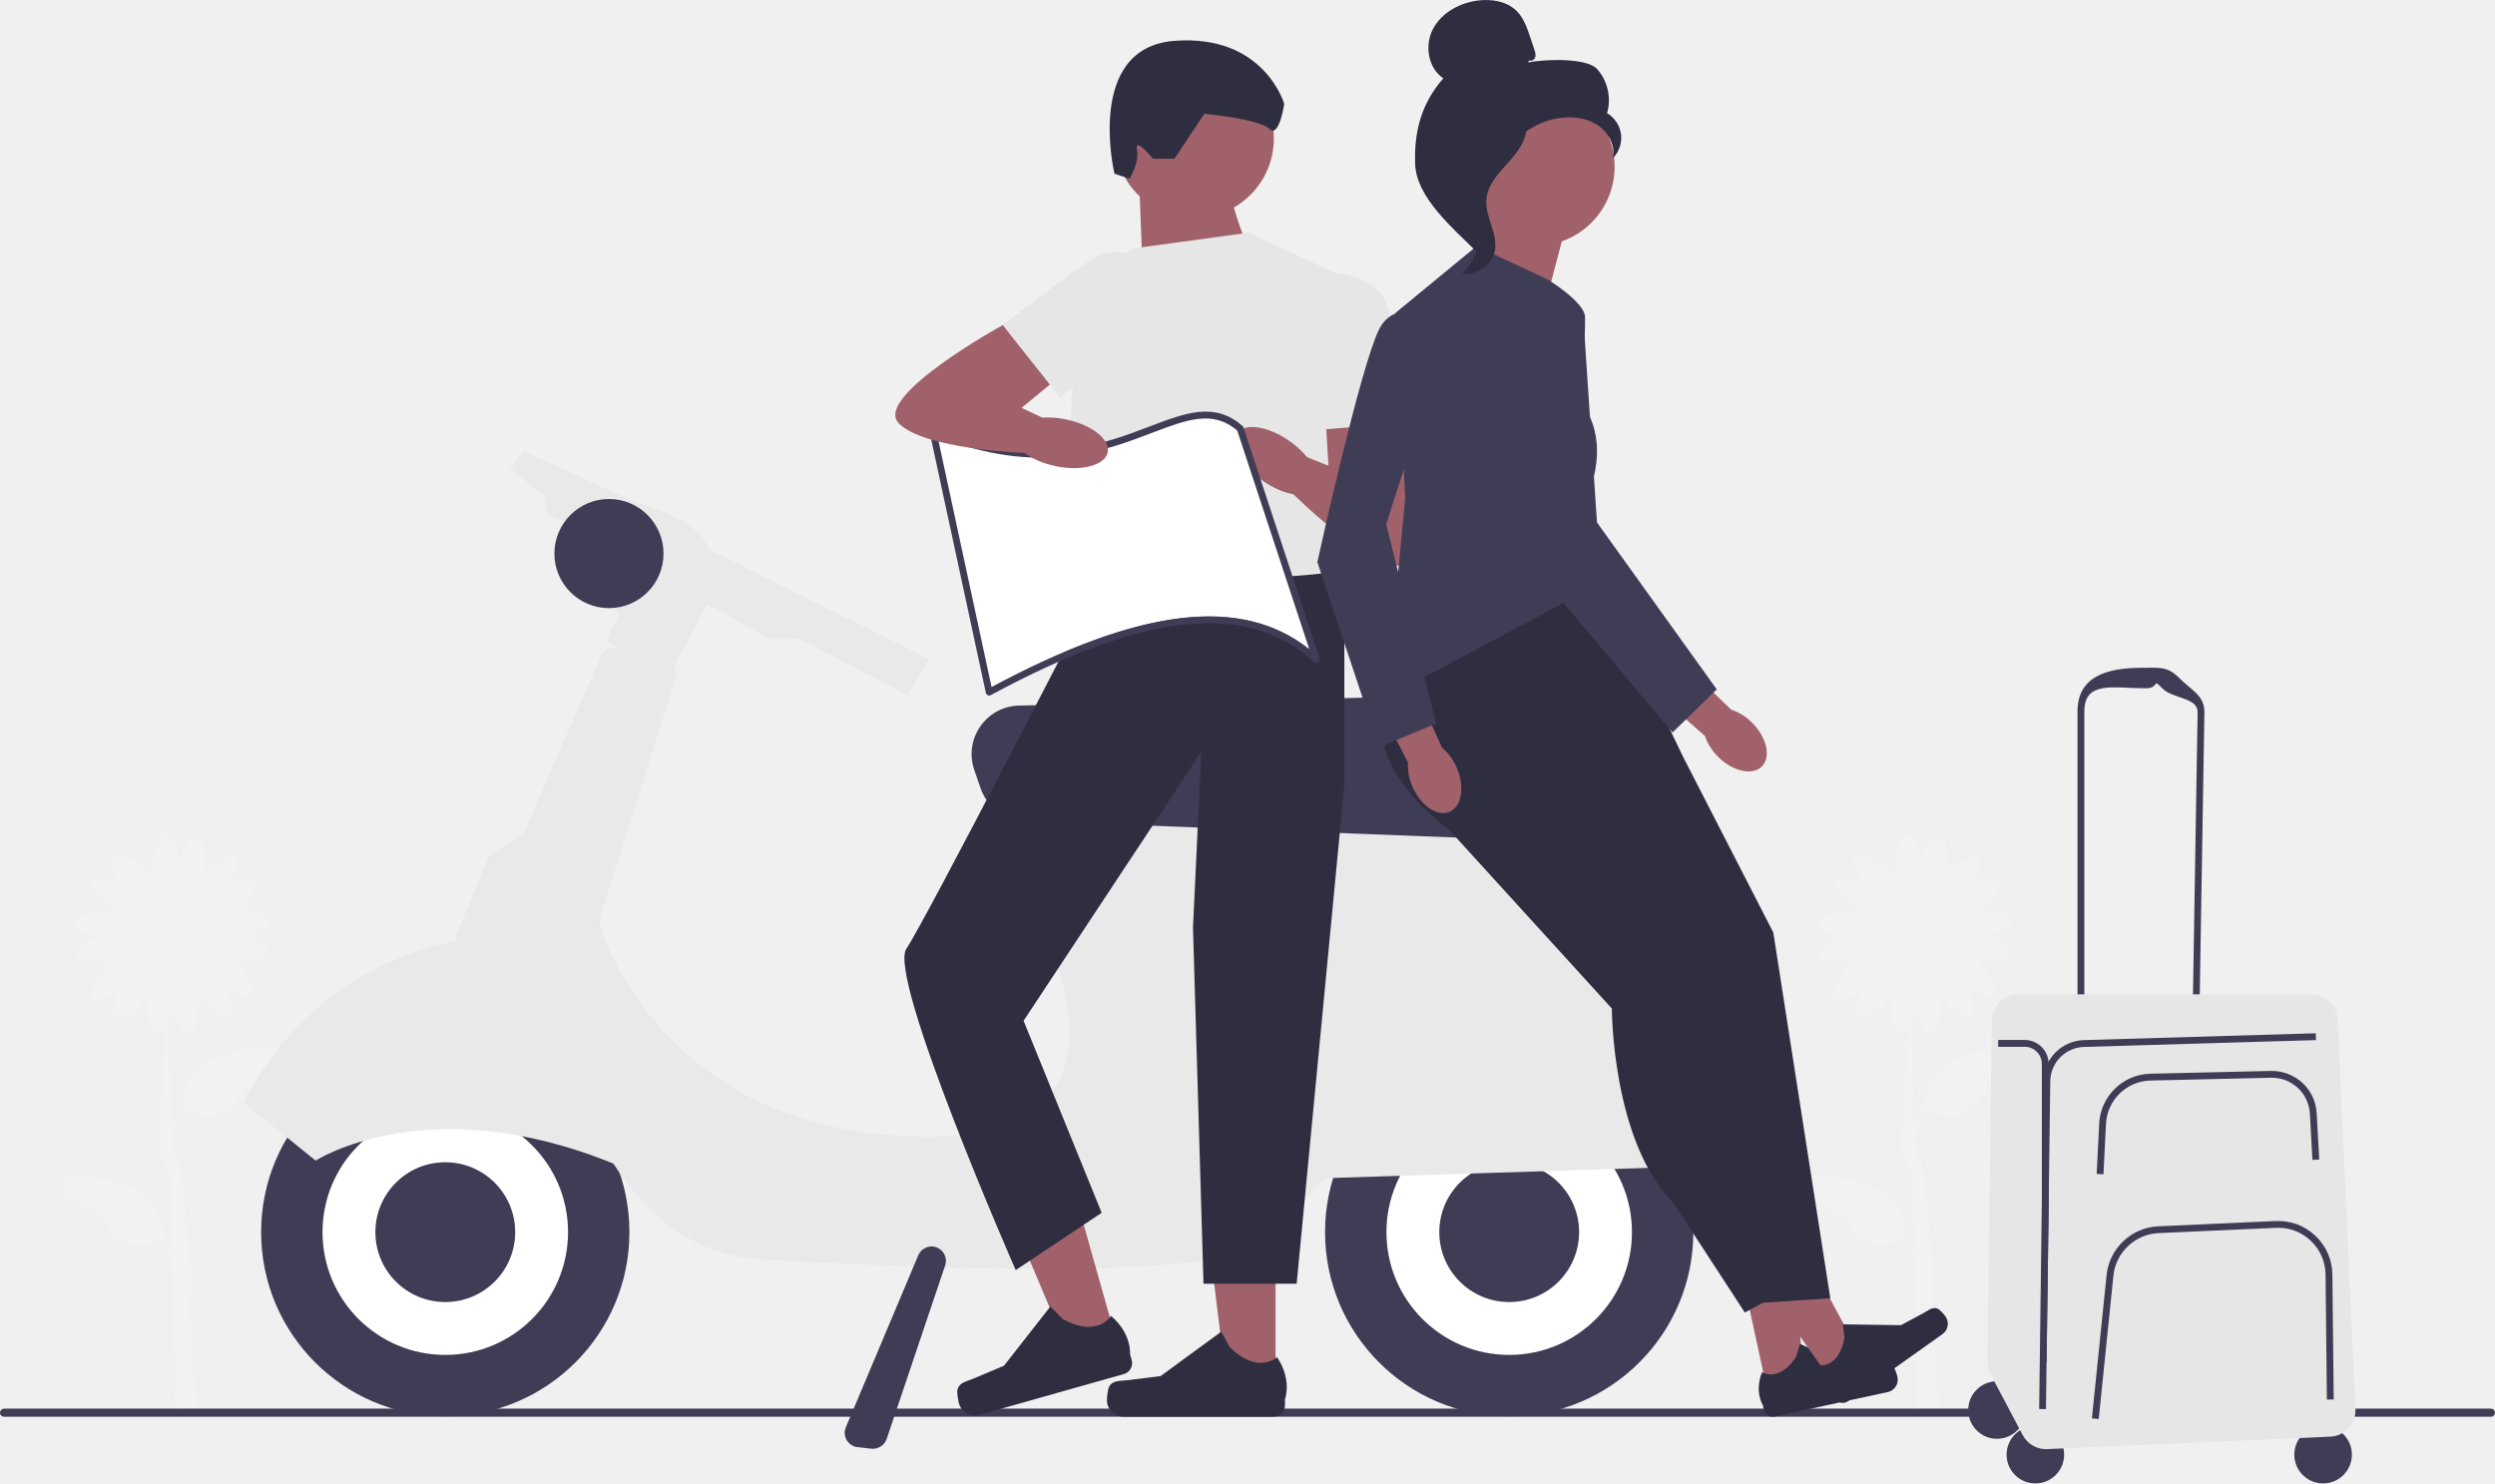
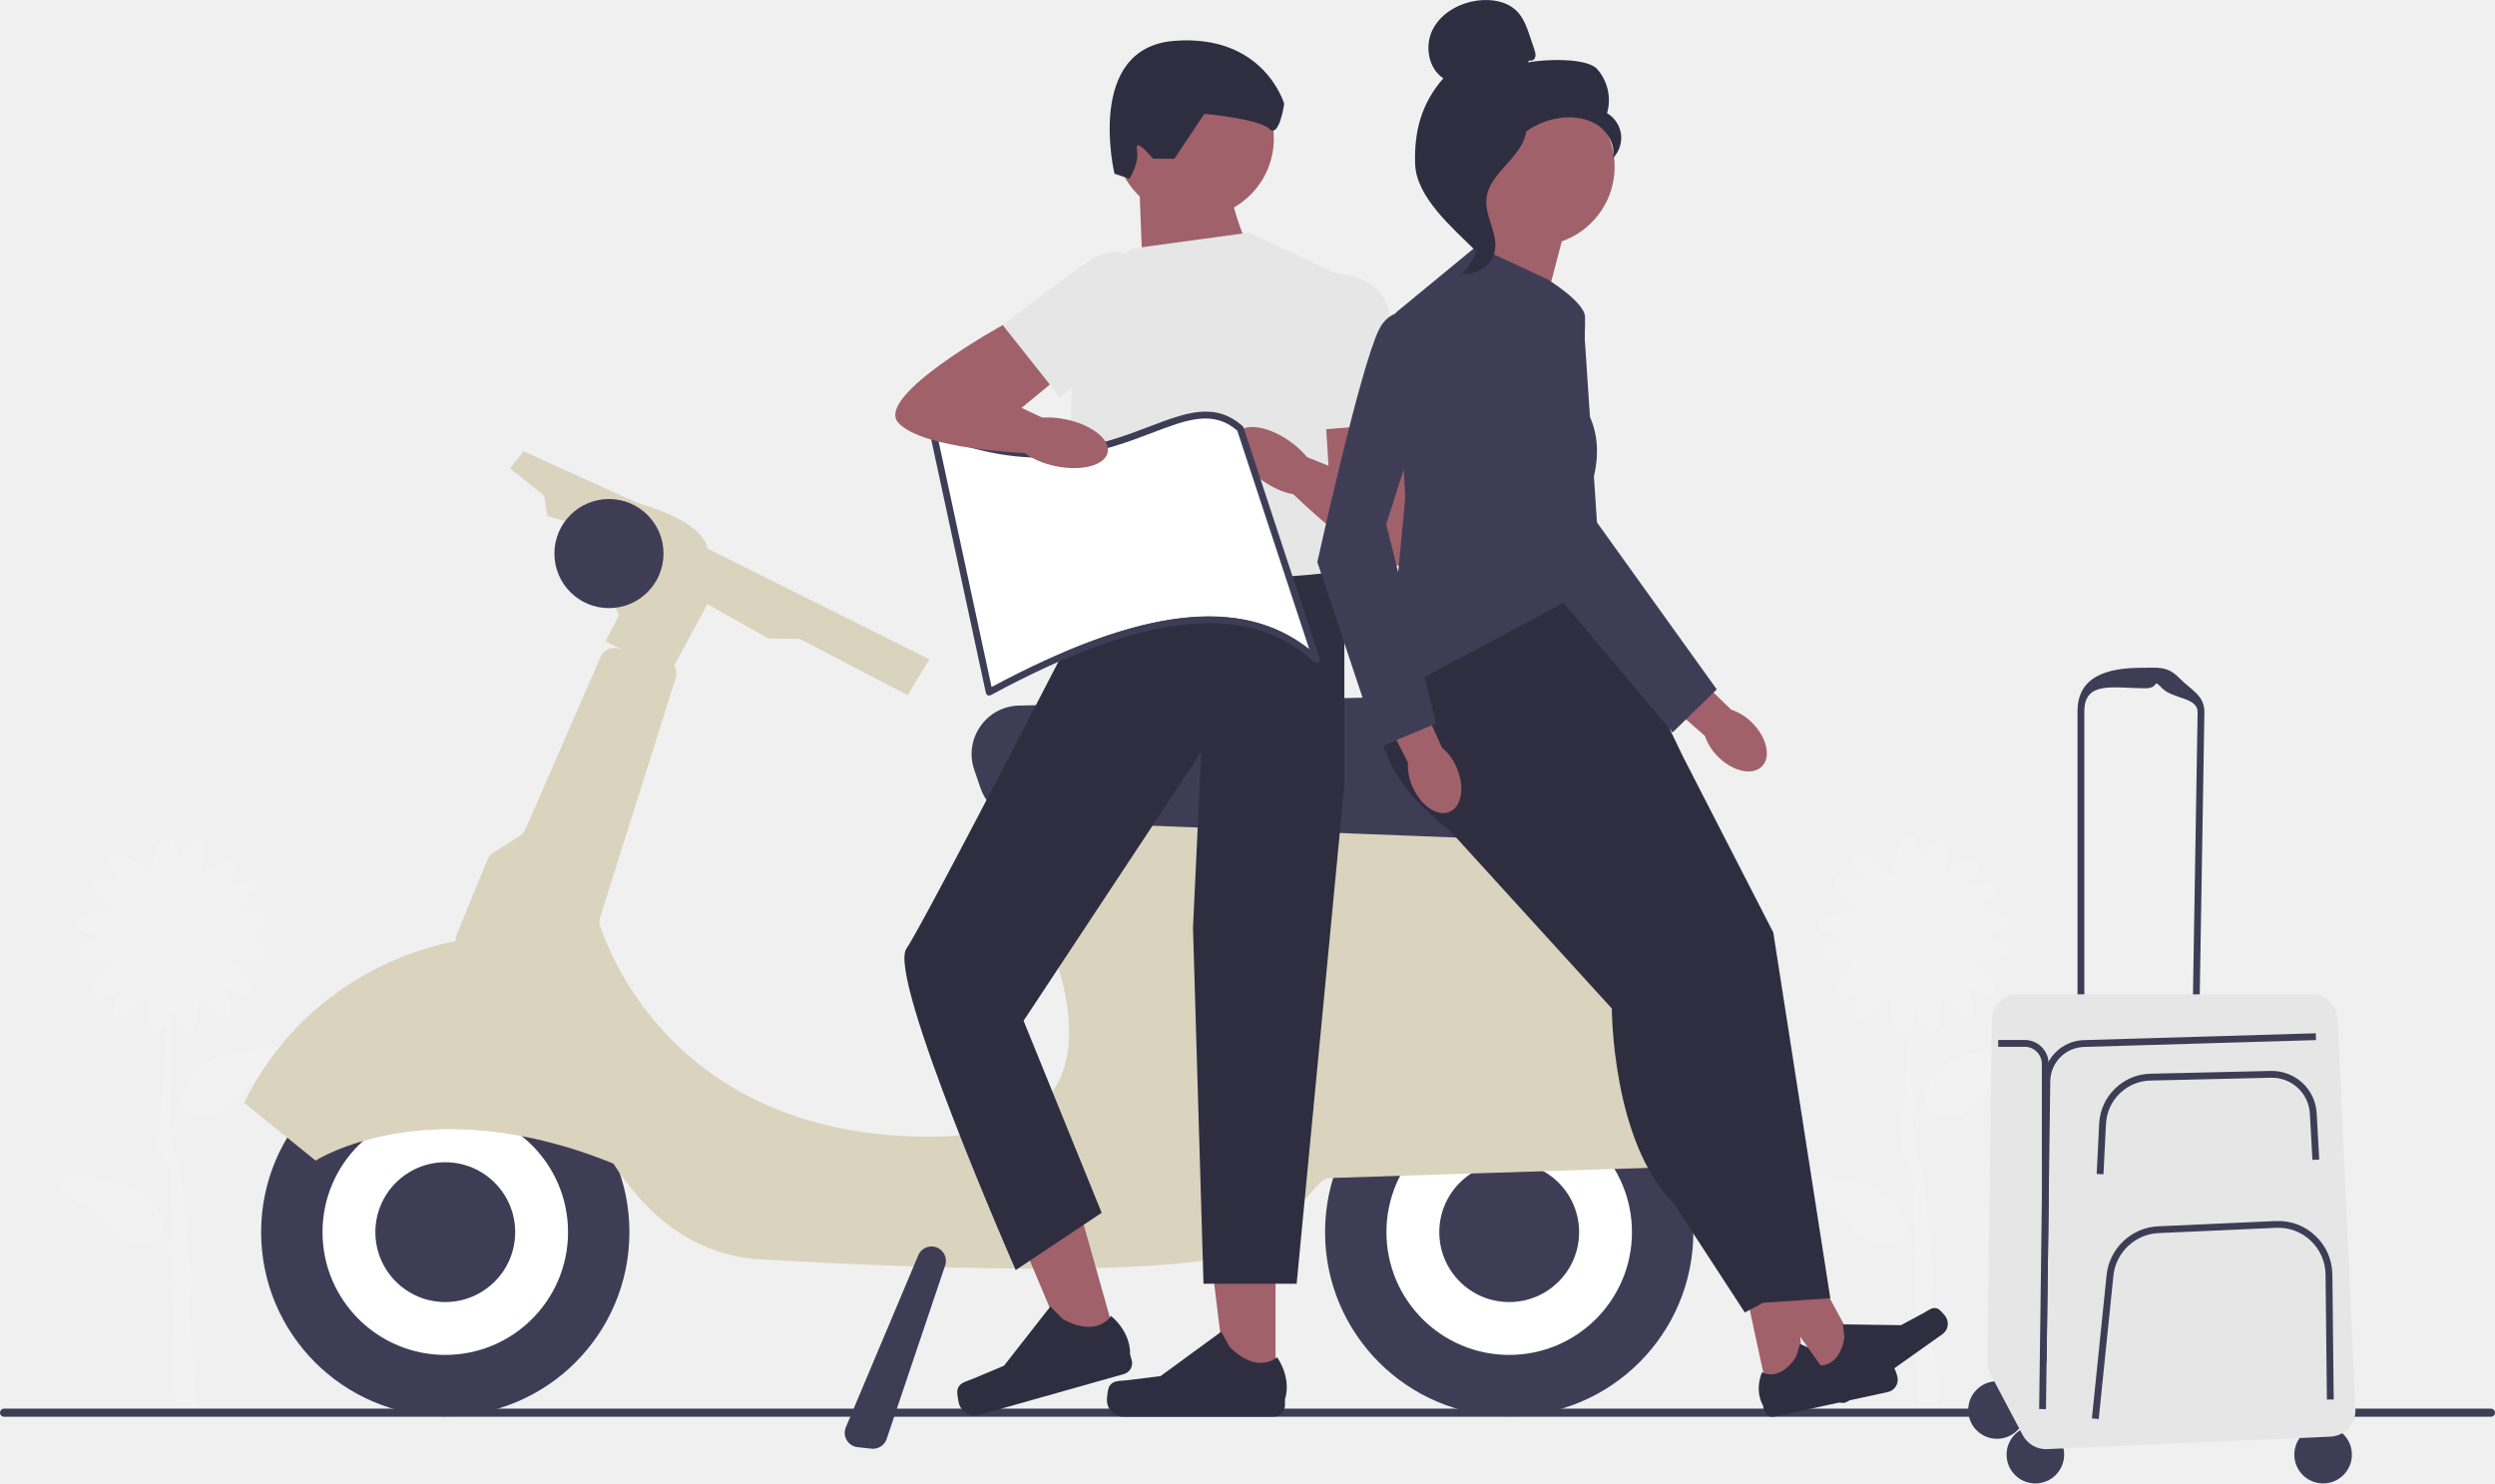
<svg xmlns="http://www.w3.org/2000/svg" width="731.67" height="435.03" viewBox="0 0 731.67 435.03">
  <path d="m79.48,306.79c-3.16.34-6.61.85-10.28,1.6-15.55,3.17-15.88,13.73-15.74,16.15l-.11-.07c-1.56,2.51-2.54,5.05-3.14,7.44l-.71-32.37c.46-.96.88-2.05,1.23-3.16,1.16,3.59,3.07,6.97,4.72,6.75,2.14-.29,3.07-6.59,2.67-11.06,2.72,3.5,7.3,7.25,9.03,6.09,1.38-.92.56-4.72-.94-8.18,3.14,1.89,6.62,3.13,7.7,1.93,1.47-1.64-2.06-7.23-5.31-10.35,4.35.41,9.89-.29,10.26-2.27.3-1.63-3-3.69-6.53-5.02,3.54-.93,6.86-2.56,6.75-4.17-.13-1.91-5.05-3.2-9.3-3.39,3.2-2.5,6.14-5.97,5.24-7.53-.83-1.44-4.67-.88-8.22.39,2.1-3,3.58-6.39,2.45-7.55-1.4-1.44-6.37,1.05-9.77,3.8.66-4.29.33-9.7-1.6-10.19-1.61-.41-3.89,2.74-5.45,6.17-.69-3.6-2.09-7.02-3.7-7.02-2.3,0-4.16,6.93-4.16,11.45,0,.26,0,.5.02.73-.23-.27-.5-.55-.8-.84-3.24-3.15-9.51-6.64-11.12-4.99-1.12,1.16.35,4.54,2.45,7.55-3.55-1.27-7.4-1.83-8.22-.39-1.11,1.93,3.64,6.76,7.5,9.1-.23-.03-.48-.05-.74-.07-4.51-.31-11.55,1.08-11.71,3.37-.11,1.61,3.2,3.24,6.75,4.17-3.53,1.33-6.82,3.39-6.53,5.02.36,1.98,5.9,2.68,10.26,2.27-3.25,3.12-6.78,8.71-5.31,10.35,1.08,1.2,4.56-.04,7.7-1.93-1.51,3.46-2.32,7.26-.94,8.18,1.82,1.22,6.83-3.03,9.46-6.68-.27,4.47.8,10.61,2.92,10.85.89.1,1.83-.85,2.68-2.3l-2.4,34.79c-.56,4.05,3.03,6.7,3.35,8.36l.52,23.56c-.59-1.68-1.37-3.4-2.44-5.1l-.11.07c.14-2.42-.19-12.98-15.74-16.15-3.67-.75-7.12-1.26-10.28-1.6-3.73-.4-5.19,4.71-1.82,6.36,4.88,2.39,9.47,5.4,11.87,8.96,6.12,9.11,14.57,3.85,15.78,3.03,1.34,2.24,2.22,4.49,2.78,6.63l.28,12.51c-.07.3-.11.46-.12.47l.13.04.67,30.28,6.18-.05-2.21-30.95c.37-1.67,1.51-7.36,0-13.26l-2.21-24.32h0s.13.64,0,0l-2.88-9.56c.42-2.96,1.39-6.28,3.37-9.57,1.2.82,9.66,6.09,15.78-3.03,2.39-3.56,6.99-6.57,11.87-8.96,3.37-1.65,1.92-6.76-1.82-6.36h0Zm-28.23,71.64l-.12-5.3c.23,2,.22,3.81.12,5.3Z" fill="#f2f2f2" />
  <path d="m0,414.29c0,.66.53,1.19,1.19,1.19h729.29c.66,0,1.19-.53,1.19-1.19s-.53-1.19-1.19-1.19H1.19c-.66,0-1.19.53-1.19,1.19Z" fill="#3f3d56" />
  <g>
    <circle cx="442.58" cy="361.34" r="54" fill="#3f3d56" />
    <circle cx="442.58" cy="361.34" r="36" fill="#fff" />
    <circle cx="442.58" cy="361.34" r="20.5" fill="#3f3d56" />
    <circle cx="130.58" cy="361.34" r="54" fill="#3f3d56" />
    <circle cx="130.58" cy="361.34" r="36" fill="#fff" />
-     <path d="m516.45,335.66c-7.03-17.73-31.61-71.9-75.39-89.83-.34-.14-.69-.23-1.05-.28l-140.41-20.11c-2.31-.33-4.47,1.25-4.84,3.56l-2.46,15.2c-.17,1.04.05,2.11.62,3,7.13,11.06,52.83,86.15-20.35,86.15s-93.35-52.37-96.55-61.62c-.3-.87-.31-1.81-.04-2.69l22.18-70.25c.39-1.25.18-2.53-.46-3.55l9.75-18.11,17.86,10.11,9.25.11,31.57,16.5,6.43-10.5-65.11-32.48s.11-7.52-20.89-13.52l-33-15-4,5,10,8,1,6,7,2,14,27-4,7.74,4.86,2.37-1.39-.32c-2.01-.46-4.06.58-4.88,2.47l-22.06,50.56c-.34.77-.9,1.43-1.61,1.89l-7.86,5.07c-.73.47-1.31,1.16-1.64,1.97l-8.98,21.77c-.28.68-.36,1.39-.29,2.08-11.19,2.12-44.08,11.28-62.15,47.41l21,17s32.92-21.3,87.32.88c9.46,14.72,23.25,26.93,43.17,28.08,52.51,3.04,139.51,6.04,149.51-5.96,7.32-8.79,12.41-14.27,14.62-16.58.78-.81,1.84-1.28,2.96-1.32l122.45-3.91c2.97-.09,4.94-3.11,3.85-5.87Z" fill="#eae9e9" />
+     <path d="m516.45,335.66c-7.03-17.73-31.61-71.9-75.39-89.83-.34-.14-.69-.23-1.05-.28l-140.41-20.11c-2.31-.33-4.47,1.25-4.84,3.56l-2.46,15.2c-.17,1.04.05,2.11.62,3,7.13,11.06,52.83,86.15-20.35,86.15s-93.35-52.37-96.55-61.62c-.3-.87-.31-1.81-.04-2.69l22.18-70.25c.39-1.25.18-2.53-.46-3.55l9.75-18.11,17.86,10.11,9.25.11,31.57,16.5,6.43-10.5-65.11-32.48s.11-7.52-20.89-13.52l-33-15-4,5,10,8,1,6,7,2,14,27-4,7.74,4.86,2.37-1.39-.32c-2.01-.46-4.06.58-4.88,2.47l-22.06,50.56c-.34.77-.9,1.43-1.61,1.89l-7.86,5.07c-.73.47-1.31,1.16-1.64,1.97l-8.98,21.77c-.28.68-.36,1.39-.29,2.08-11.19,2.12-44.08,11.28-62.15,47.41l21,17s32.92-21.3,87.32.88c9.46,14.72,23.25,26.93,43.17,28.08,52.51,3.04,139.51,6.04,149.51-5.96,7.32-8.79,12.41-14.27,14.62-16.58.78-.81,1.84-1.28,2.96-1.32l122.45-3.91c2.97-.09,4.94-3.11,3.85-5.87Z" fill="#dad3be" />
    <circle cx="178.58" cy="162.34" r="16" fill="#3f3d56" />
    <path d="m434.81,245.9c-.19,0-.38,0-.57-.01l-133.78-5.18c-5.92-.23-10.99-4-12.92-9.6l-1.83-5.33c-1.49-4.34-.84-9,1.78-12.77,2.63-3.77,6.77-5.99,11.36-6.1l138.22-3.18c4.28-.1,8.4,1.73,11.19,5.03,2.79,3.3,3.93,7.62,3.12,11.87l-2.61,13.68c-1.29,6.79-7.12,11.58-13.97,11.58Z" fill="#3f3d56" />
    <circle cx="130.58" cy="361.34" r="20.5" fill="#3f3d56" />
    <path d="m488.56,302.98c-3.2,0-6.25-1.71-7.88-4.66l-10.13-18.34c-1.61-2.91-1.51-6.32.25-9.13,1.76-2.82,4.8-4.4,8.1-4.22l18.39.94c3.42.18,6.5,2.33,7.84,5.49l5.37,12.7c.98,2.33.96,4.87-.07,7.18-1.03,2.3-2.91,4.03-5.29,4.85l-13.62,4.7c-.97.34-1.97.5-2.95.5Z" fill="#3f3d56" />
    <path d="m256.01,424.87c-.15,0-.31,0-.46-.03l-4.08-.45c-1.33-.15-2.49-.9-3.17-2.06-.68-1.16-.77-2.53-.25-3.77l21.24-50.44.46.19-.46-.19c.58-1.38,1.87-2.36,3.36-2.55,1.45-.18,2.86.39,3.79,1.52.92,1.13,1.2,2.63.73,4.01l-17.15,50.89c-.58,1.72-2.22,2.87-4,2.87Z" fill="#3f3d56" />
  </g>
  <path d="m366.28,72.88s-7.77-15.54-6.22-29.52l-25.86,13.4,1,25.44,31.08-9.32h0Z" fill="#a0616a" />
  <circle cx="350.23" cy="40.61" r="23.33" fill="#a0616a" />
  <g>
    <polygon points="374.06 406.93 359.82 406.93 353.05 352.02 374.06 352.02 374.06 406.93" fill="#a0616a" />
    <path d="m325.29,406.6h0c-.44.75-.68,3.16-.68,4.02h0c0,2.67,2.16,4.83,4.83,4.83h44.08c1.82,0,3.3-1.48,3.3-3.3v-1.84s2.18-5.52-2.31-12.31c0,0-5.58,5.32-13.92-3.01l-2.46-4.45-17.8,13.02-9.87,1.21c-2.16.27-4.07-.04-5.18,1.83h0,0Z" fill="#2f2e41" />
  </g>
  <path d="m332.09,72.88l34.19-4.66,26.42,12.43,1.55,96.34s-64.98,7.77-75.22-2.33c-10.24-10.1-2.47-90.9-2.47-90.9l15.54-10.88s0,0,0,0Z" fill="#e6e6e6" />
  <path d="m344.39,46.55h-6.27s-5.44-6.7-4.71-2.62c.73,4.08-2.2,8.47-2.2,8.47l-4.39-1.46s-8.78-36.93,17.57-38.96,32.21,18.47,32.21,18.47c0,0-1.46,10.25-4.39,7.32s-19.03-4.39-19.03-4.39l-8.78,13.18s0,0,0,0Z" fill="#2f2e41" />
  <g>
    <polygon points="327.8 394.59 314.11 398.45 292.67 347.46 312.89 341.75 327.8 394.59" fill="#a0616a" />
    <path d="m280.78,407.53h0c-.22.84.21,3.22.44,4.06h0c.72,2.57,3.39,4.06,5.96,3.34l42.42-11.98c1.75-.49,2.77-2.32,2.28-4.07l-.5-1.77s.6-5.9-5.57-11.22c0,0-3.92,6.64-14.21.88l-3.58-3.62-13.59,17.36-9.16,3.85c-2,.84-3.93,1.07-4.49,3.17h0s0,0,0,0h0Z" fill="#2f2e41" />
  </g>
  <path d="m389.58,167.67l4.66,14.1v48.45l-13.99,146.24h-27.32l-3.08-104.39,2.43-51.56-52.11,78.84,22.9,56.31-25.21,16.81s-37.7-85.91-32.06-94.24c5.64-8.32,56.16-106.59,56.16-106.59,0,0,67.6-2.41,67.6-3.96h0s0,0,0,0Z" fill="#2f2e41" />
  <g>
    <path d="m403.57,111.73l7.51,12.3s10.62,41.74,0,41.91-32.06-21.27-32.06-21.27l2.8-11.19,7.77,3.11-1.55-24.86h15.54s0,0,0,0Z" fill="#a0616a" />
    <path d="m380.26,80.46s24.86-4.38,27.19,11.89c2.33,16.27,3.63,31.69,3.63,31.69l-26.94,2.23-3.88-45.81s0,0,0,0Z" fill="#e6e6e6" />
    <ellipse cx="374.23" cy="135.17" rx="7.02" ry="14.03" transform="translate(47.03 361.57) rotate(-54.54)" fill="#a0616a" />
  </g>
  <path d="m590.48,306.79c-3.16.34-6.61.85-10.28,1.6-15.55,3.17-15.88,13.73-15.74,16.15l-.11-.07c-1.56,2.51-2.54,5.05-3.14,7.44l-.71-32.37c.46-.96.88-2.05,1.23-3.16,1.16,3.59,3.07,6.97,4.72,6.75,2.14-.29,3.07-6.59,2.67-11.06,2.72,3.5,7.3,7.25,9.03,6.09,1.38-.92.56-4.72-.94-8.18,3.14,1.89,6.62,3.13,7.7,1.93,1.47-1.64-2.06-7.23-5.31-10.35,4.35.41,9.89-.29,10.26-2.27.3-1.63-3-3.69-6.53-5.02,3.54-.93,6.86-2.56,6.75-4.17-.13-1.91-5.05-3.2-9.3-3.39,3.2-2.5,6.14-5.97,5.24-7.53-.83-1.44-4.67-.88-8.22.39,2.1-3,3.58-6.39,2.45-7.55-1.4-1.44-6.37,1.05-9.77,3.8.66-4.29.33-9.7-1.6-10.19-1.61-.41-3.89,2.74-5.45,6.17-.69-3.6-2.09-7.02-3.7-7.02-2.3,0-4.16,6.93-4.16,11.45,0,.26,0,.5.02.73-.23-.27-.5-.55-.8-.84-3.24-3.15-9.51-6.64-11.12-4.99-1.12,1.16.35,4.54,2.45,7.55-3.55-1.27-7.4-1.83-8.22-.39-1.11,1.93,3.64,6.76,7.5,9.1-.23-.03-.48-.05-.74-.07-4.51-.31-11.55,1.08-11.71,3.37-.11,1.61,3.2,3.24,6.75,4.17-3.53,1.33-6.82,3.39-6.53,5.02.36,1.98,5.9,2.68,10.26,2.27-3.25,3.12-6.78,8.71-5.31,10.35,1.08,1.2,4.56-.04,7.7-1.93-1.51,3.46-2.32,7.26-.94,8.18,1.82,1.22,6.83-3.03,9.46-6.68-.27,4.47.8,10.61,2.92,10.85.89.1,1.83-.85,2.68-2.3l-2.4,34.79c-.56,4.05,3.03,6.7,3.35,8.36l.52,23.56c-.59-1.68-1.37-3.4-2.44-5.1l-.11.07c.14-2.42-.19-12.98-15.74-16.15-3.67-.75-7.12-1.26-10.28-1.6-3.73-.4-5.19,4.71-1.82,6.36,4.88,2.39,9.47,5.4,11.87,8.96,6.12,9.11,14.57,3.85,15.78,3.03,1.34,2.24,2.22,4.49,2.78,6.63l.28,12.51c-.07.3-.11.46-.12.47l.13.04.67,30.28,6.18-.05-2.21-30.95c.37-1.67,1.51-7.36,0-13.26l-2.21-24.32h0s.13.64,0,0l-2.88-9.56c.42-2.96,1.39-6.28,3.37-9.57,1.2.82,9.66,6.09,15.78-3.03,2.39-3.56,6.99-6.57,11.87-8.96,3.37-1.65,1.92-6.76-1.82-6.36h0Zm-28.23,71.64l-.12-5.3c.23,2,.22,3.81.12,5.3Z" fill="#f2f2f2" />
  <g>
    <polygon points="518.51 409.07 529.26 406.75 525.41 364.21 509.56 367.63 518.51 409.07" fill="#a0616a" />
    <path d="m555.27,400.88h0c.46.49,1.03,2.27,1.17,2.93h0c.44,2.01-.84,4-2.86,4.43l-33.27,7.19c-1.37.3-2.73-.58-3.03-1.95l-.3-1.39s-2.55-3.81-.27-9.67c0,0,5.08,3.11,10.01-4.55l1.13-3.76,15.56,6.92,7.64-.69c1.67-.15,3.07-.7,4.21.54h0s0,0,0,0Z" fill="#2f2e41" />
  </g>
  <g>
    <polygon points="537.73 405.82 546.69 399.46 526.42 361.86 513.19 371.24 537.73 405.82" fill="#a0616a" />
    <path d="m568.3,383.82h0c.61.27,1.84,1.68,2.22,2.23h0c1.19,1.68.8,4.01-.88,5.2l-27.76,19.7c-1.15.81-2.73.54-3.55-.6l-.82-1.16s-3.84-2.5-4.05-8.79c0,0,5.89.86,7.42-8.12l-.44-3.9,17.03.24,6.76-3.64c1.48-.8,2.55-1.85,4.08-1.16h0s0,0,0,0Z" fill="#2f2e41" />
  </g>
  <path d="m408.6,195.47s-16.71,22.72,16.71,48.27l68.25-21.81-24.38-50.84-21.59-11.84-39,36.21h0Z" fill="#2f2e41" />
  <polyline points="493.57 221.94 520.03 273.47 536.75 380.73 515.86 382.12 494.96 280.44 458.05 225.42 483.82 213.58" fill="#2f2e41" />
  <path d="m425.32,227.56v16.19l47.36,52.01s0,39,18.11,57.11l20.89,32.04,18.11-9.75-26.46-93.32-47.36-61.29-30.64,7.01h0Z" fill="#2f2e41" />
  <path d="m458.97,67.07l-8.92,34.01-34.01-6.69s23.73-24.47,20.39-35.62l22.55,8.3h0Z" fill="#a0616a" />
  <path d="m432.98,72.2l20.89,9.75s10.75,6.57,10.95,10.95-1.2,25.27-1.2,25.27c0,0,8.36,8.36,2.79,25.07l2.79,27.86-62.68,33.43,5.57-58.5-2.79-54.32,23.68-19.5h0Z" fill="#3f3d56" />
  <g>
-     <path id="uuid-a736fb77-ebf6-42b0-8b8a-4fdda1f3d2e9-315" d="m414.23,230.72c2.45,5.61,7.33,8.9,10.9,7.34,3.57-1.56,4.48-7.37,2.04-12.98-.95-2.26-2.42-4.25-4.3-5.82l-10.67-23.65-10.99,5.24,11.68,22.76c-.13,2.44.33,4.88,1.34,7.11h0Z" fill="#a0616a" />
+     <path id="uuid-a736fb77-ebf6-42b0-8b8a-4fdda1f3d2e9-43" d="m414.23,230.72c2.45,5.61,7.33,8.9,10.9,7.34,3.57-1.56,4.48-7.37,2.04-12.98-.95-2.26-2.42-4.25-4.3-5.82l-10.67-23.65-10.99,5.24,11.68,22.76c-.13,2.44.33,4.88,1.34,7.11h0Z" fill="#a0616a" />
    <path d="m425.32,95.19s-15.32-9.75-20.89,1.39-18.11,68.25-18.11,68.25l18.11,54.32,16.71-6.96-14.63-58.46,18.8-58.54h0Z" fill="#3f3d56" />
  </g>
  <g>
-     <path id="uuid-58a199b9-e878-46e4-8346-6749f3d4d3cf-316" d="m503.85,221.95c4.34,4.32,10.09,5.58,12.84,2.81s1.45-8.5-2.89-12.82c-1.71-1.75-3.82-3.06-6.14-3.83l-18.63-18.06-8.29,8.92,19.24,16.85c.78,2.32,2.11,4.42,3.87,6.12h0Z" fill="#a0616a" />
+     <path id="uuid-58a199b9-e878-46e4-8346-6749f3d4d3cf-44" d="m503.85,221.95c4.34,4.32,10.09,5.58,12.84,2.81s1.45-8.5-2.89-12.82c-1.71-1.75-3.82-3.06-6.14-3.83l-18.63-18.06-8.29,8.92,19.24,16.85c.78,2.32,2.11,4.42,3.87,6.12h0Z" fill="#a0616a" />
    <path d="m464.23,91.86s-26.71-1.09-27.79,11.32c-1.07,12.41,17.19,67.79,17.19,67.79l36.85,43.83,12.97-12.63-35.13-48.96s-4.08-61.35-4.08-61.35Z" fill="#3f3d56" />
  </g>
  <g>
    <path d="m386.02,192.42l-22.31-67.73c-18.04-15.89-37.61,22.38-90.14.68l16.52,76.61c39.72-21.47,73.9-29.88,95.93-9.56Z" fill="#fff" />
    <path d="m290.09,203.98c-.14,0-.29-.03-.42-.09-.29-.13-.49-.39-.56-.7l-16.52-76.61c-.08-.36.05-.74.34-.98.29-.24.68-.3,1.02-.16,29.84,12.32,49.1,4.99,63.17-.37,10.69-4.07,19.13-7.29,27.25-.14.13.12.23.27.29.44l22.31,67.73c.14.43-.03.91-.41,1.15-.38.25-.89.2-1.22-.11-19.36-17.86-49.48-14.78-94.77,9.71-.15.08-.31.12-.48.12Zm-15.15-75.98l15.84,73.47c43.46-23.27,73.23-26.86,93.16-11.13l-21.11-64.07c-7.15-6.12-14.66-3.26-25.01.68-14.1,5.37-33.31,12.69-62.88,1.06h0Z" fill="#3f3d56" />
  </g>
  <g>
    <path d="m308.17,92.42l-14.12,2.92s-37.74,20.77-30.6,28.64c7.13,7.87,37.44,8.88,37.44,8.88l6.26-9.69-7.58-3.55,19.22-15.85-10.62-11.35h0s0,0,0,0Z" fill="#a0616a" />
    <path d="m346.93,88.07s-13.79-21.15-27.26-11.73c-13.47,9.42-25.61,19-25.61,19l16.78,21.19,36.1-28.46h0s0,0,0,0Z" fill="#e6e6e6" />
    <ellipse cx="311.1" cy="129.86" rx="7.02" ry="14.03" transform="translate(122.11 409.02) rotate(-78.56)" fill="#a0616a" />
  </g>
  <circle cx="585.63" cy="413.5" r="8.44" fill="#3f3d56" />
  <circle cx="596.88" cy="426.59" r="8.44" fill="#3f3d56" />
  <circle cx="681.26" cy="426.59" r="8.44" fill="#3f3d56" />
  <path d="m609.24,300.29v-91.65c0-10.26,8.58-12.8,18.84-12.8,5.03,0,7.47-.58,11,3,3.53,3.58,7.45,5.07,7.37,10.1l-1.48,89.93-35.74,1.41Zm19.84-98.44c-9.16,0-17.84-2.36-17.84,6.8v89.57l31.77-1.26,1.45-88.04c.07-4.49-7.23-3.87-10.37-7.07-3.15-3.2-.51,0-5,0h0Z" fill="#3f3d56" />
  <path d="m584.12,299.18l-1.28,100.13c-.02,1.29.29,2.56.89,3.7l9.46,17.87c1.39,2.63,4.17,4.22,7.14,4.09l83.06-3.66c4.25-.19,7.54-3.79,7.35-8.04l-5.21-114.33c-.19-4.11-3.57-7.35-7.69-7.35h-86.03c-4.21,0-7.64,3.39-7.7,7.6h0Z" fill="#e6e6e6" />
  <path d="m616.86,344.37l-2-.1.74-14.82c.4-7.98,6.97-14.38,14.96-14.57l35.37-.82c7.14-.12,13.06,5.29,13.45,12.43l.75,13.55-2,.11-.75-13.55c-.34-6.05-5.39-10.69-11.41-10.54l-35.37.82c-6.95.16-12.66,5.73-13.01,12.67l-.74,14.82Z" fill="#3f3d56" />
  <path d="m615.45,416.15l-1.99-.2,4.31-42.06c.8-7.78,7.29-13.91,15.1-14.26l34.5-1.55c4.35-.2,8.48,1.34,11.64,4.33,3.16,2.99,4.92,7.03,4.97,11.38l.39,36.62-2,.02-.39-36.62c-.04-3.8-1.58-7.33-4.34-9.95s-6.39-3.96-10.17-3.79l-34.5,1.55c-6.83.31-12.5,5.66-13.2,12.46l-4.31,42.06Z" fill="#3f3d56" />
  <path d="m599.99,413.24l-2-.03,1.26-96.12c.09-6.57,5.3-11.87,11.87-12.07l68-2,.06,2-68,2c-5.5.16-9.86,4.59-9.93,10.09l-1.26,96.12Z" fill="#3f3d56" />
  <path d="m600.17,399.55h-1.39v-87.54c0-2.77-2.25-5.03-5.03-5.03h-7.77v-2h7.77c3.67,0,6.69,2.83,7,6.41.02.2.03.41.03.62v41.45l-.61,46.09Z" fill="#3f3d56" />
  <g>
    <path d="m473.49,48.89c0,12.82-10.39,23.21-23.21,23.21s-23.21-10.39-23.21-23.21,10.39-23.21,23.21-23.21,23.21,10.39,23.21,23.21Z" fill="#a0616a" />
    <path d="m448.43,17.69c.67.39,1.57-.2,1.79-.95.22-.75-.04-1.54-.28-2.28-.42-1.24-.83-2.47-1.25-3.71-.89-2.63-1.83-5.35-3.75-7.35-2.9-3.02-7.52-3.79-11.67-3.23-5.33.72-10.59,3.6-13.07,8.38-2.48,4.78-1.42,11.44,3.06,14.42-6.39,7.32-8.61,15.48-8.26,25.18.35,9.71,10.93,18.64,17.83,25.48,1.54-.93,2.94-5.31,2.09-6.9-.85-1.59.37-3.43-.68-4.9-1.05-1.46-1.93.87-.87-.59.67-.92-1.94-3.03-.95-3.58,4.81-2.66,6.41-8.66,9.43-13.25,3.65-5.54,9.88-9.29,16.49-9.91,3.64-.34,7.48.28,10.46,2.39,2.98,2.11,4.91,5.88,4.22,9.47,1.79-1.82,2.68-4.48,2.35-7.01-.34-2.53-1.89-4.87-4.1-6.16,1.34-4.43.19-9.53-2.92-12.95-3.11-3.43-15.72-2.84-20.26-1.94l.35-.6s0,0,0,0Z" fill="#2f2e41" />
    <path d="m447.73,34.63c-6.01.65-10.35,5.86-14.02,10.67-2.11,2.77-4.33,5.83-4.27,9.32.05,3.52,2.41,6.55,3.54,9.88,1.84,5.46.05,11.95-4.33,15.69,4.33.82,9.01-2.42,9.75-6.77.87-5.05-2.96-9.93-2.51-15.04.4-4.5,3.95-7.96,6.96-11.33,3.02-3.37,5.85-7.83,4.46-12.13,0,0,.42-.29.42-.29Z" fill="#2f2e41" />
  </g>
</svg>
